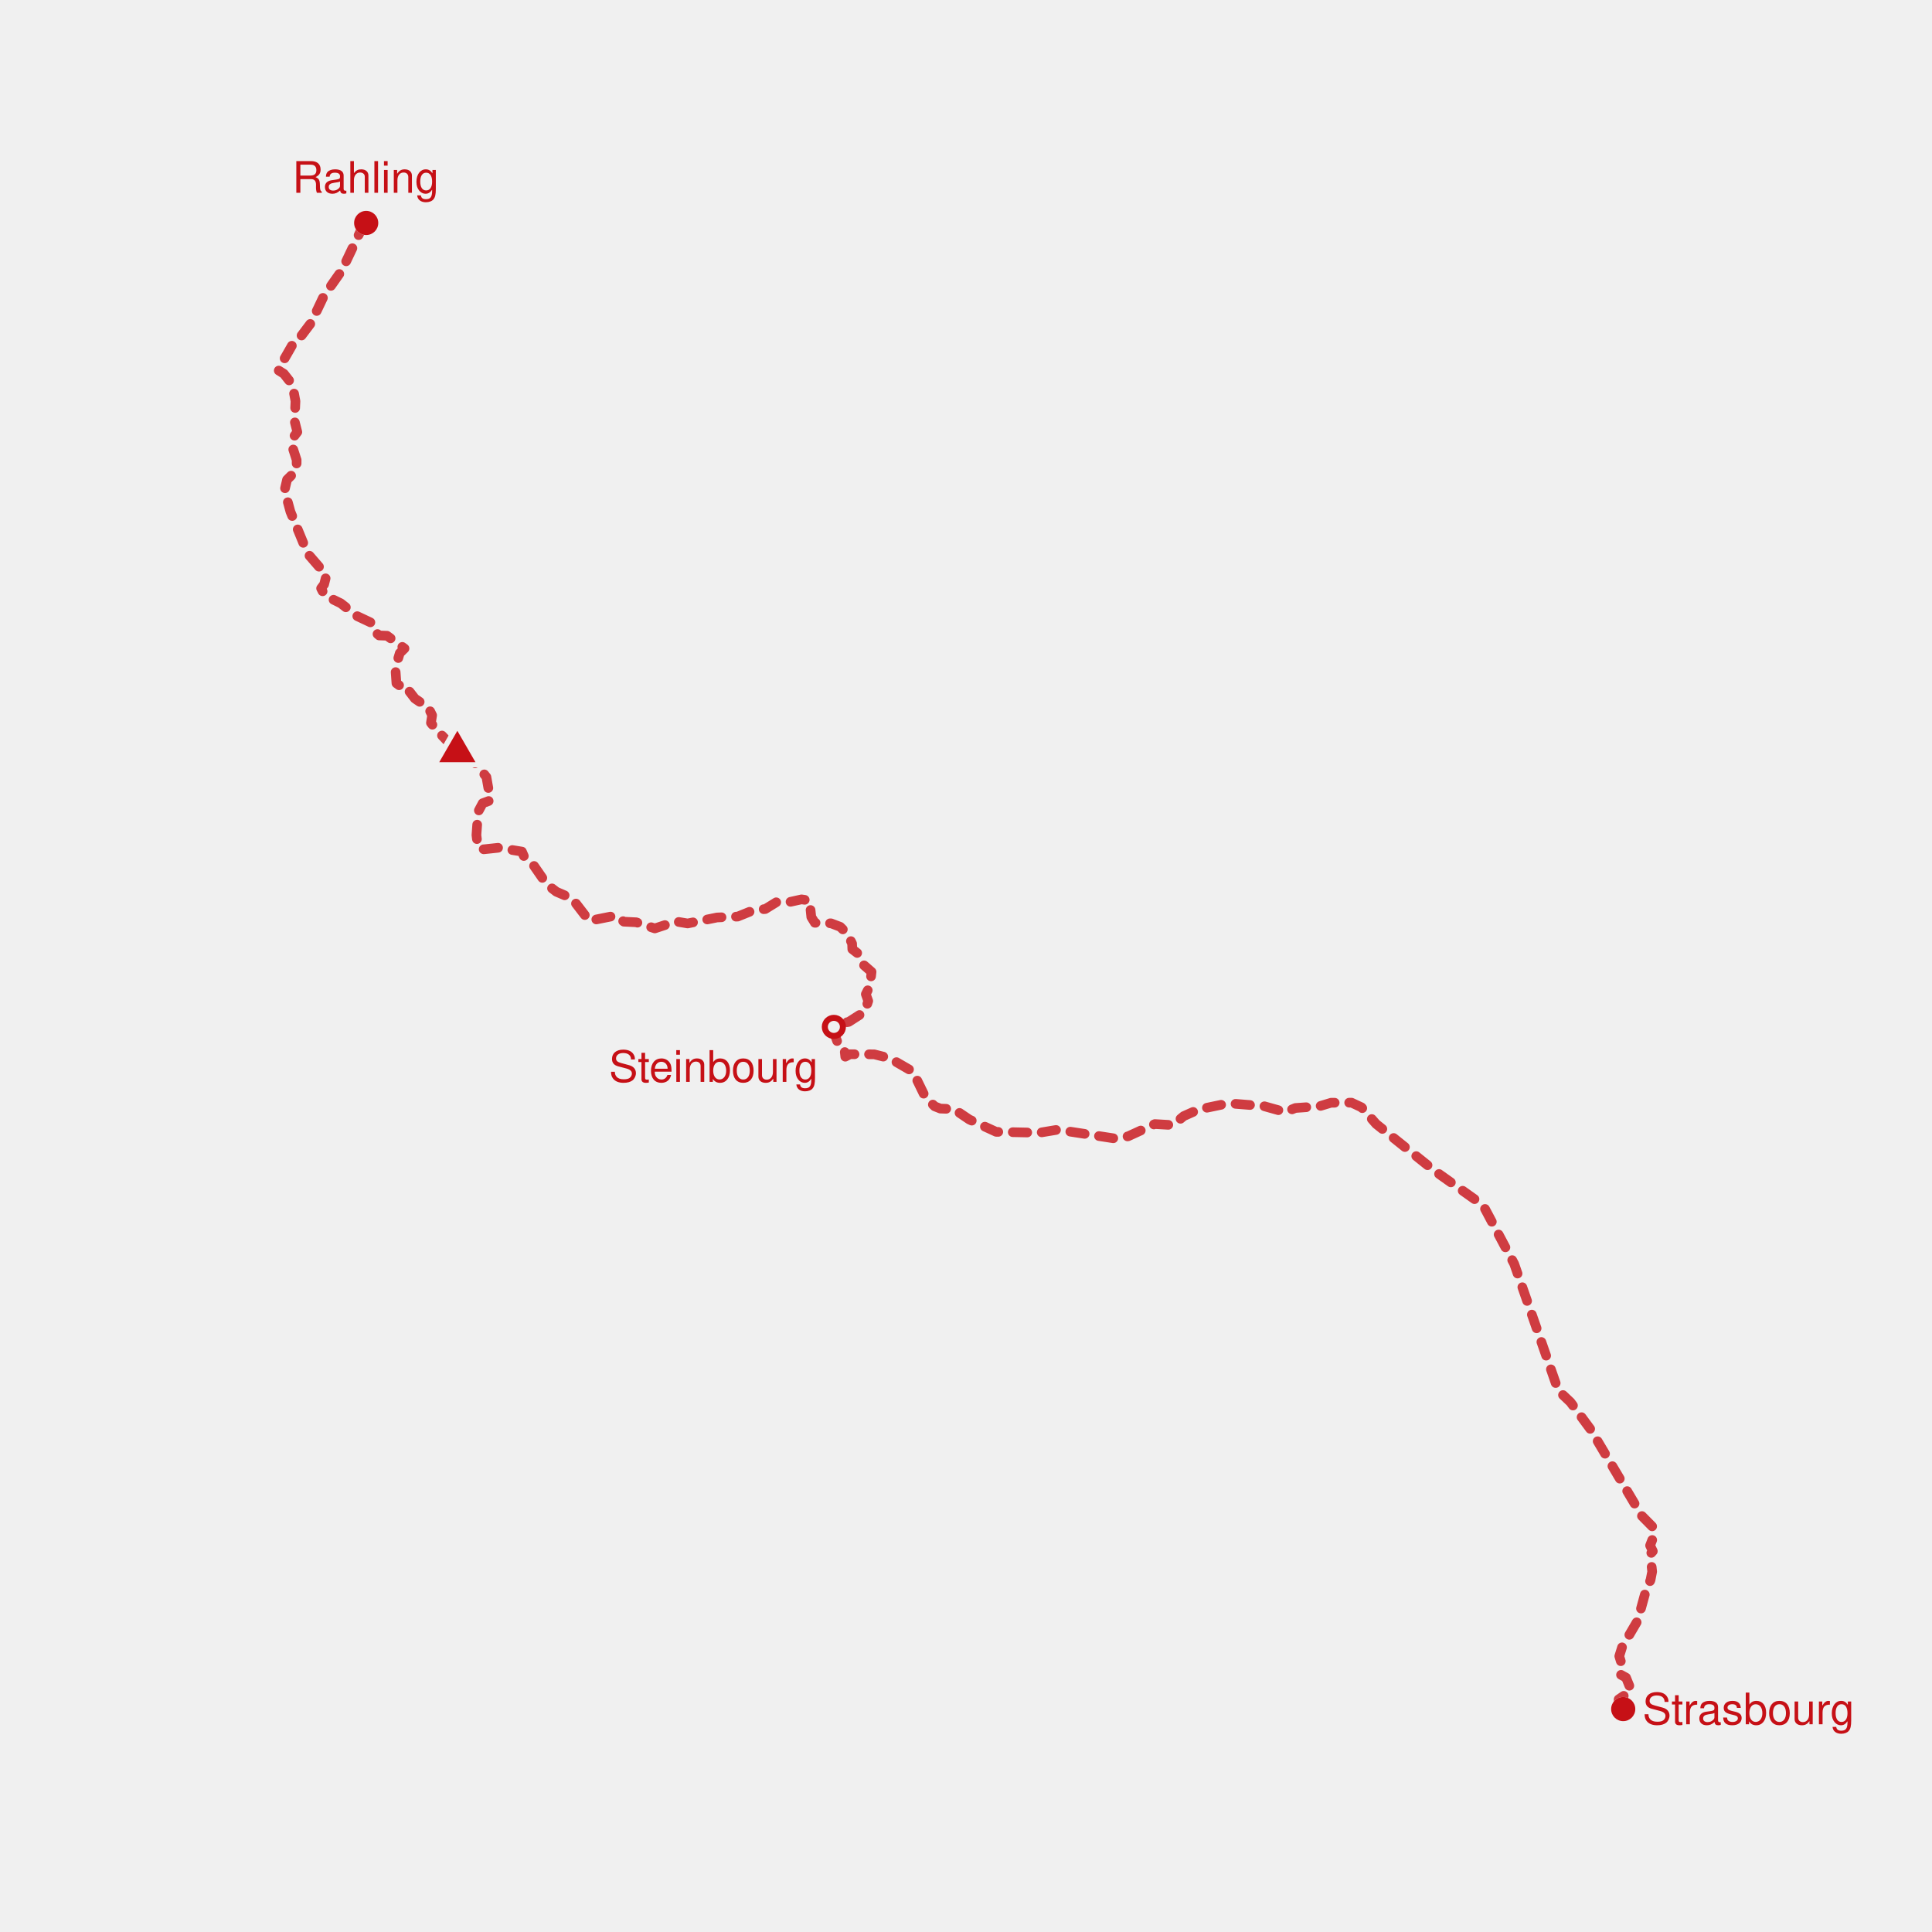
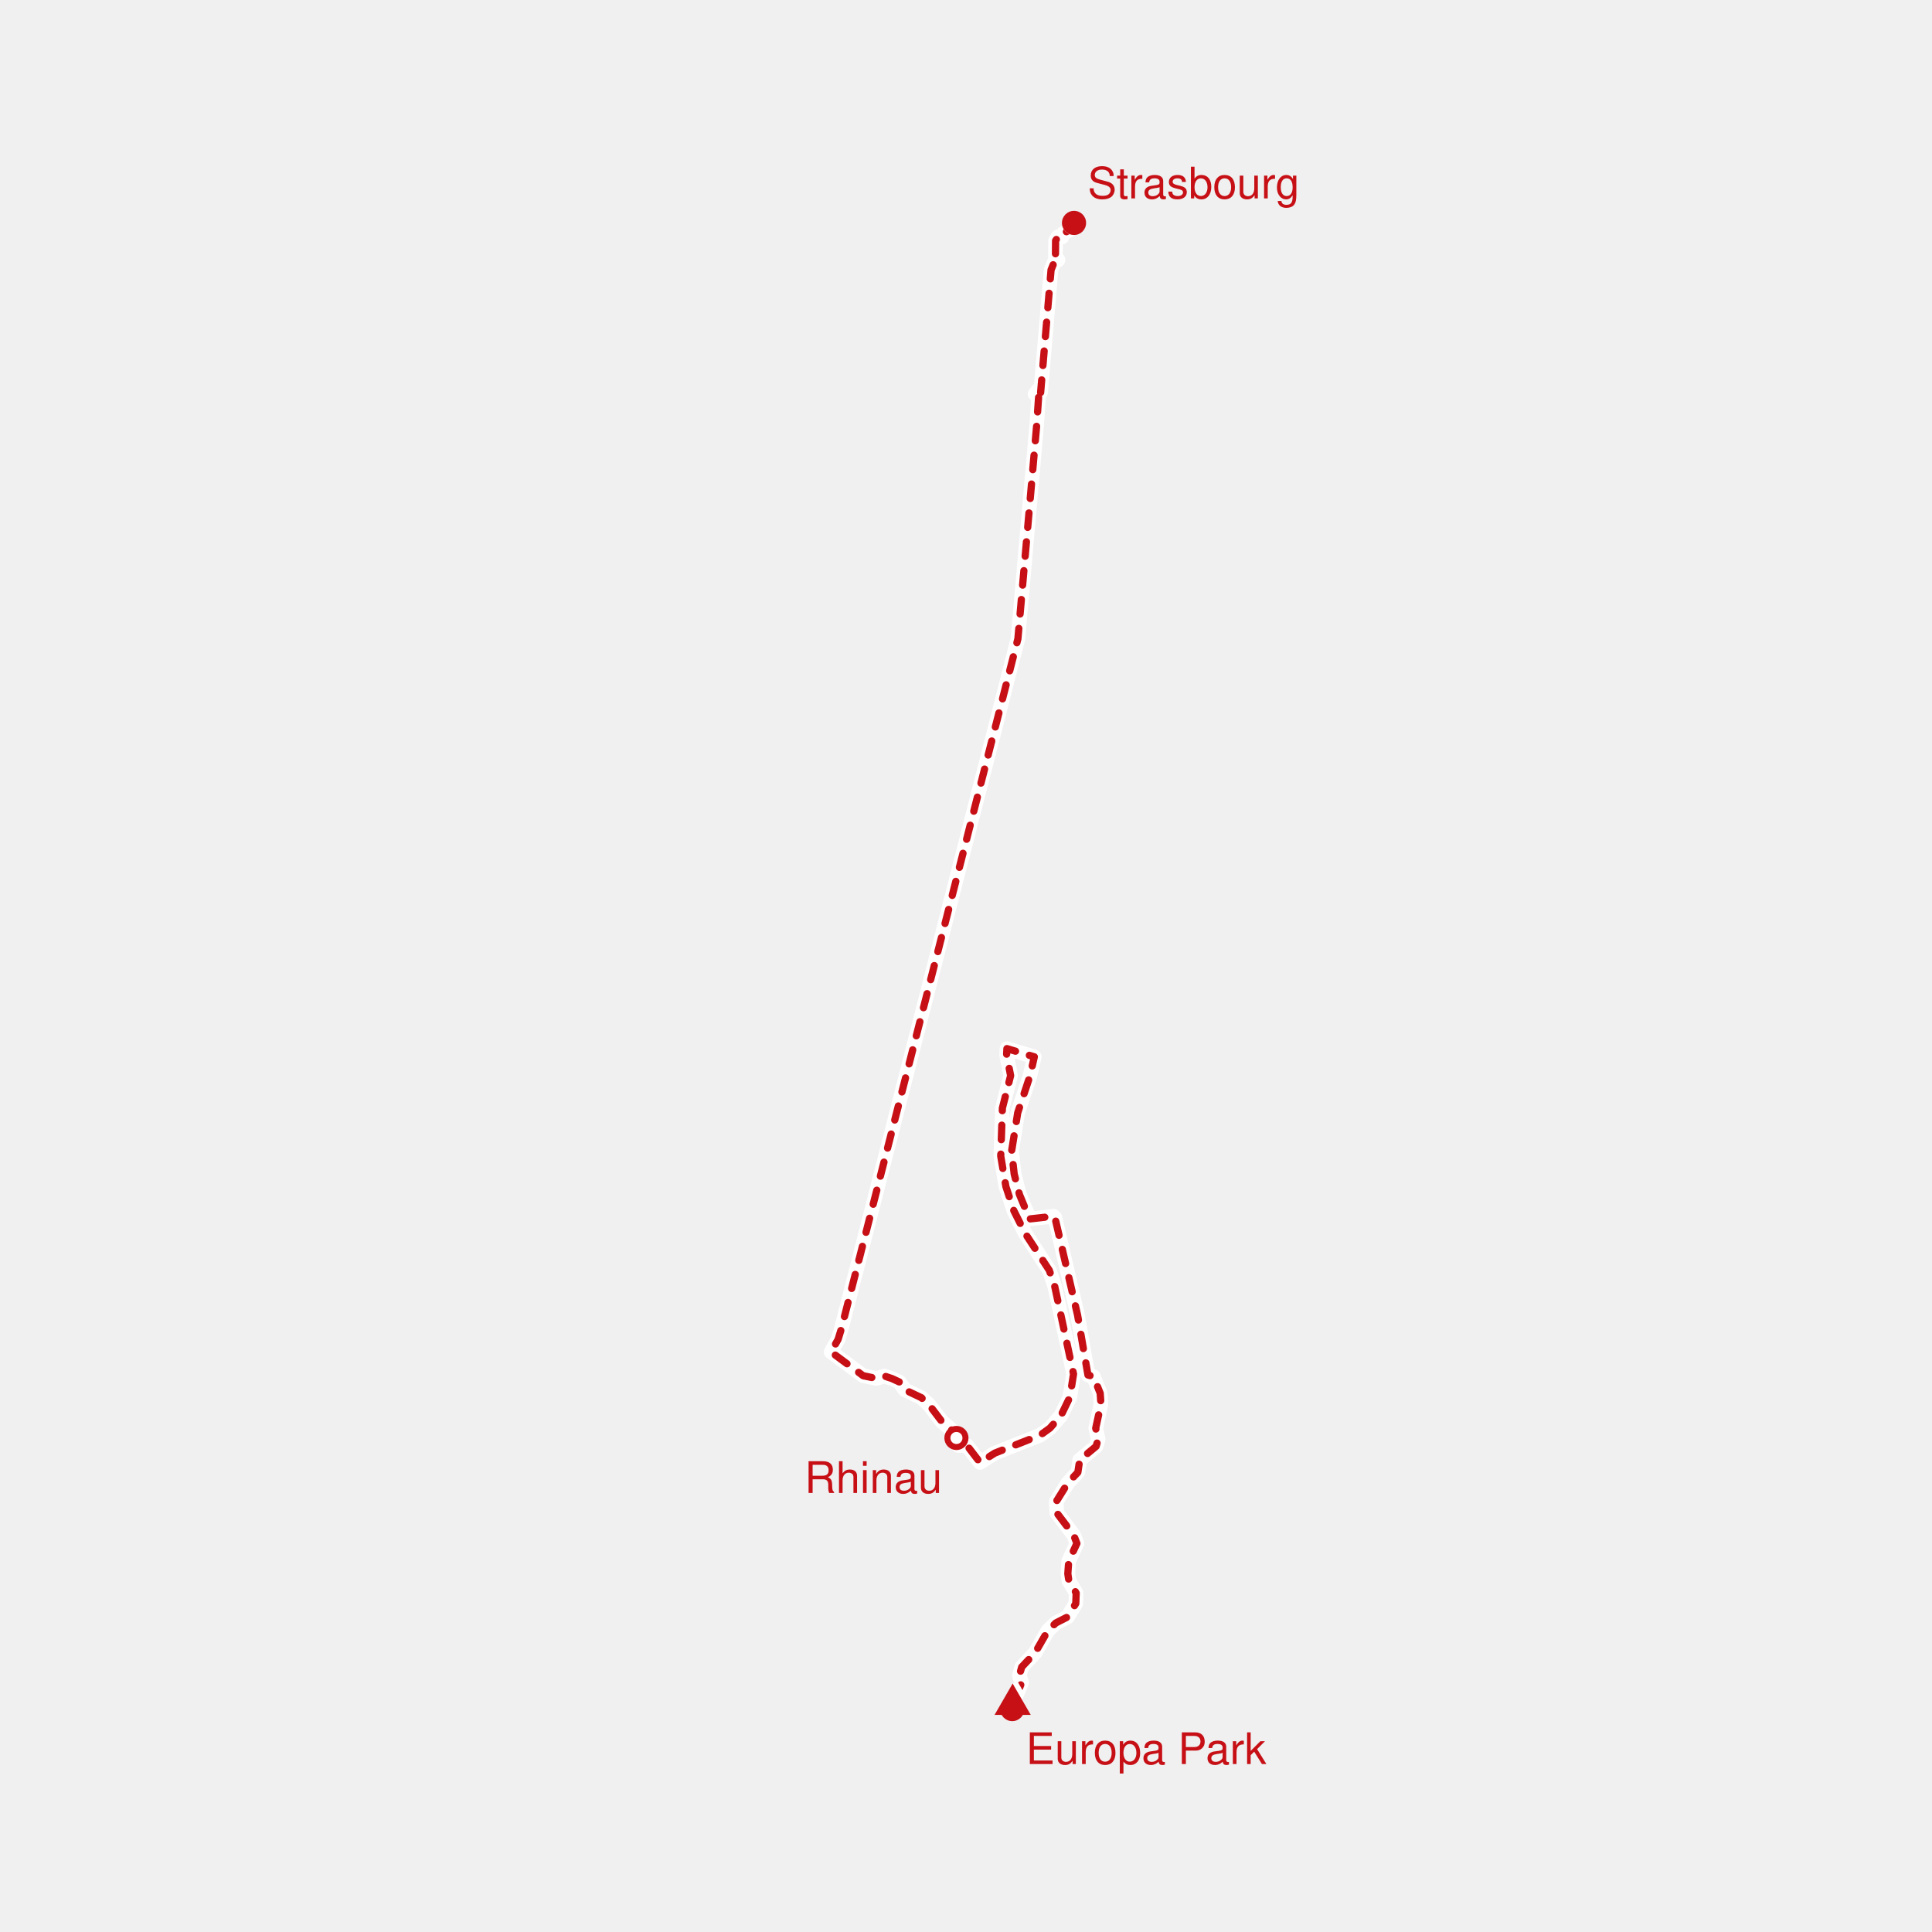
<svg xmlns="http://www.w3.org/2000/svg" version="1.1" viewBox="0 0 800 800">
+   <style>
+     .lineBackground {
+       fill: none;
+       stroke-width: 6;
+       stroke: #FFFFFF;
+       stroke-linejoin: round;
+       stroke-linecap: round;
+     }
+   </style>
  <style>
    .line {
      fill: none;
-       stroke-width: 4;
+       stroke-width: 3;
      stroke: #C61016;
-       stroke-opacity: 0.8;
      stroke-linejoin: round;
      stroke-dasharray: 6 6;
      stroke-linecap: round;
    }
  </style>
  <style>
    .flying {
      stroke-dasharray: 2 8;
    }
  </style>
  <style>
    .ferry {
      stroke-dasharray: 2 12;
    }
  </style>
  <style>
    .stage {
      r: 5;
      fill: #C61016;
    }
  </style>
  <style>
    .home {
      fill: #C61016;
    }
  </style>
  <style>
    .partialAttendance {
      opacity: 0.5;
    }
  </style>
  <style>
    .dayStop {
      r: 3.75;
      fill: none;
      stroke: #C61016;
      stroke-width: 2.5;
    }
  </style>
  <style>
    .label {
      font-family: Helvetica;
      font-size: 18px;
      fill: #C61016;
    }
  </style>
  <style>
    .labelRect {
      display: none;
    }
  </style>
  <style>
    .elevationMarker {
      fill: #C61016;
    }
  </style>
  <defs>
-     <mask id="SvgjsMask1012">
+     <mask id="SvgjsMask1013">
      <rect width="800" height="800" x="0" y="0" fill="white" />
-       <circle r="5" cx="151.631" cy="92.323" fill="black" />
-       <circle r="5" cx="672.138" cy="707.692" fill="black" />
-       <circle r="3.5" cx="345.288" cy="425.215" fill="black" />
-       <polygon points="189.383,302.611 181.883,315.602 196.883,315.602" transform="matrix(1.5,0,0,1.5,-94.69158,-155.6357)" fill="black" />
+       <circle r="5" cx="444.729" cy="92.308" fill="black" />
+       <circle r="5" cx="419.151" cy="707.692" fill="black" />
+       <circle r="3.5" cx="396.04" cy="595.435" fill="black" />
+       <polygon points="419.318,697.12 411.818,710.111 426.818,710.111" transform="matrix(1.5,0,0,1.5,-209.659,-352.8903)" fill="black" />
    </mask>
  </defs>
-   <path d="M151.631 92.323L150.059 94.055L141.599 111.886L134.068 122.607L128.801 133.702L124.571 139.317L122.169 140.867L115.083 153.224L117.554 154.775L121.082 159.274L122.347 166.121L121.971 174.367L123.118 178.88L121.458 181.077L121.033 184.913L122.831 190.464L122.811 194.721L118.858 198.631L117.83 202.993L120.262 211.881L127.387 229.218L135.156 238.208L134.207 241.967L132.962 243.62L134.444 246.536L141.155 249.843L147.796 255.073L153.439 257.734L155.001 259.582L155.179 261.581L156.997 263.129L160.279 263.249L167.503 268.524L165.536 270.447L163.708 276.578L164.153 282.933L165.556 283.97L166.663 283.324L167.582 283.804L171.793 289.258L177.416 293.089L178.938 296.183L178.444 299.322L180.262 301.666L189.424 311.308L197.173 316.384L201.412 321.76L203.102 331.4L199.871 332.601L197.973 336.159L197.281 345.797L197.914 350.961L200.325 351.681L206.384 351.036L216.119 352.627L217.097 354.893L220.299 357.355L226.437 366.21L230.39 369.256L236.903 372.063L244.009 381.306L254.782 379.145L258.339 381.651L263.429 381.891L271.138 384.442L279.855 381.561L284.737 382.386L296.894 379.91L305.462 379.535L312.153 376.834L316.887 376.414L321.552 373.533L325.466 373.833L331.89 372.408L335.221 372.873L335.942 379.715L337.405 382.101L344.145 382.341L347.94 383.781L350.984 386.812L352.833 390.728L352.921 393.038L355.264 394.853L356.934 398.979L360.897 402.429L360.235 408.219L358.515 411.668L359.523 414.488L358.061 418.897L351.449 423.141L347.446 423.936L348.069 425.241L345.42 427.715L347.585 433.758L349.729 434.972L350.016 437.551L351.973 436.531L361.994 436.576L368.458 438.211L378.025 443.758L383.253 454.491L387.048 458.119L389.4 459.048L394.974 459.243L401.359 463.56L412.487 468.67L430.366 469.045L437.917 467.786L461.992 471.488L467.141 470.514L478.191 465.448L485.653 465.883L490.149 462.166L496.316 459.408L505.913 457.414L511.102 457.04L523.317 458.014L532.202 460.502L536.413 458.793L546.246 458.104L551.178 456.62L559.648 456.59L563.789 458.523L569.828 465.403L593.943 484.75L612.829 498.144L614.934 500.616L627.002 523.353L645.266 575.826L650.316 580.614L658.737 592.032L679.877 627.739L684.591 632.509L684.878 635.784L683.267 639.956L684.403 642.319L683.356 643.47L684.126 650.766L683.445 654.28L681.656 658.152L678.147 671.007L671.664 682.067L670.507 685.788L671.14 687.865L670.685 693.215L673.314 694.664L675.489 700.058L670.241 703.659L670.241 704.674L672.425 706.871L672.138 707.692 " class="line bicycling" mask="url(#SvgjsMask1012)" />
-   <circle r="5" cx="151.631" cy="92.323" class="stage" />
-   <circle r="5" cx="672.138" cy="707.692" class="stage" />
-   <circle r="3.5" cx="345.288" cy="425.215" class="dayStop" />
-   <polygon points="189.383,302.611 181.883,315.602 196.883,315.602" class="elevationMarker" />
-   <rect width="61.2" height="21.6" x="121.031" y="62.723" opacity="0.2" fill="green" class="labelRect" />
-   <text x="121.031" y="79.824" class="label">
-     <tspan dy="0" x="121.031">Rahling</tspan>
+   <path d="M444.729 92.308L443.689 93.591L442.979 93.304L443.132 95.124L440.432 96.542L439.722 98.189L438.112 98.074L437.098 99.645L437.035 106.408L438.138 107.634L436.49 108.63L435.223 111.752L430.901 162.519L431.027 161.313L430.229 161.064L428.606 163.151L430.064 164.414L429.266 176.092L421.496 264.49L348.313 550.464L347.046 554.602L344.118 559.808L357.426 569.665L362.914 570.79L366.248 569.798L369.378 570.847L372.357 572.238L374.765 575.537L381.533 578.758L384.727 581.713L389.936 588.556L394.195 592.235L396.831 598.582L400.482 598.639L405.805 605.576L411.952 601.689L430.66 594.313L434.766 591.339L439.316 586.174L443.017 578.51L444.526 568.959L436.756 532.748L434.5 526.015L424.551 510.793L419.823 501.35L416.515 491.314L414.386 478.72L415.07 458.815L418.48 445.396L416.806 436.882L416.946 434.209L428.29 437.607L426.477 445.568L421.42 460.762L418.898 476.583L419.95 486.105L422.117 494.577L426.325 504.746L436.325 503.62L436.832 504.212L446.199 544.553L450.495 569.36L452.777 570.008L455.565 576.909L455.882 581.446L453.715 591.377L454.754 595.933L453.854 598.925L447.086 604.547L446.313 609.674L442.219 613.981L437.352 621.793L437.605 626.462L444.589 635.664L445.92 639.094L442.536 646.371L442.168 651.667L442.587 654.543L445.628 659.667L445.451 663.99L442.092 669.533L437.2 672.028L433.879 675.227L428.619 684.387L423.068 690.29L422.079 693.813L423.068 696.745L418.847 706.778L419.151 707.692 " class="lineBackground" />
+   <path d="M444.729 92.308L443.689 93.591L442.979 93.304L443.132 95.124L440.432 96.542L439.722 98.189L438.112 98.074L437.098 99.645L437.035 106.408L438.138 107.634L436.49 108.63L435.223 111.752L430.901 162.519L431.027 161.313L430.229 161.064L428.606 163.151L430.064 164.414L429.266 176.092L421.496 264.49L348.313 550.464L347.046 554.602L344.118 559.808L357.426 569.665L362.914 570.79L366.248 569.798L369.378 570.847L372.357 572.238L374.765 575.537L381.533 578.758L384.727 581.713L389.936 588.556L394.195 592.235L396.831 598.582L400.482 598.639L405.805 605.576L411.952 601.689L430.66 594.313L434.766 591.339L439.316 586.174L443.017 578.51L444.526 568.959L436.756 532.748L434.5 526.015L424.551 510.793L419.823 501.35L416.515 491.314L414.386 478.72L415.07 458.815L418.48 445.396L416.806 436.882L416.946 434.209L428.29 437.607L426.477 445.568L421.42 460.762L418.898 476.583L419.95 486.105L422.117 494.577L426.325 504.746L436.325 503.62L436.832 504.212L446.199 544.553L450.495 569.36L452.777 570.008L455.565 576.909L455.882 581.446L453.715 591.377L454.754 595.933L453.854 598.925L447.086 604.547L446.313 609.674L442.219 613.981L437.352 621.793L437.605 626.462L444.589 635.664L445.92 639.094L442.536 646.371L442.168 651.667L442.587 654.543L445.628 659.667L445.451 663.99L442.092 669.533L437.2 672.028L433.879 675.227L428.619 684.387L423.068 690.29L422.079 693.813L423.068 696.745L418.847 706.778L419.151 707.692 " class="line bicycling" mask="url(#SvgjsMask1013)" />
+   <circle r="5" cx="444.729" cy="92.308" class="stage" />
+   <circle r="5" cx="419.151" cy="707.692" class="stage" />
+   <circle r="3.5" cx="396.04" cy="595.435" class="dayStop" />
+   <polygon points="419.318,697.12 411.818,710.111 426.818,710.111" class="elevationMarker" />
+   <rect width="100.44" height="21.6" x="424.808" y="713.349" opacity="0.2" fill="green" class="labelRect" />
+   <text x="424.808" y="730.451" class="label">
+     <tspan dy="0" x="424.808">Europa Park</tspan>
  </text>
-   <rect width="88.38" height="21.6" x="680.138" y="696.892" opacity="0.2" fill="green" class="labelRect" />
-   <text x="680.138" y="713.994" class="label">
-     <tspan dy="0" x="680.138">Strasbourg</tspan>
+   <rect width="88.38" height="21.6" x="450.385" y="65.051" opacity="0.2" fill="green" class="labelRect" />
+   <text x="450.385" y="82.152" class="label">
+     <tspan dy="0" x="450.385">Strasbourg</tspan>
  </text>
-   <rect width="87.48" height="21.6" x="252.151" y="430.872" opacity="0.2" fill="green" class="labelRect" />
-   <text x="252.151" y="447.974" class="label">
-     <tspan dy="0" x="252.151">Steinbourg</tspan>
+   <rect width="57.24" height="21.6" x="333.144" y="601.092" opacity="0.2" fill="green" class="labelRect" />
+   <text x="333.144" y="618.194" class="label">
+     <tspan dy="0" x="333.144">Rhinau</tspan>
  </text>
</svg>
